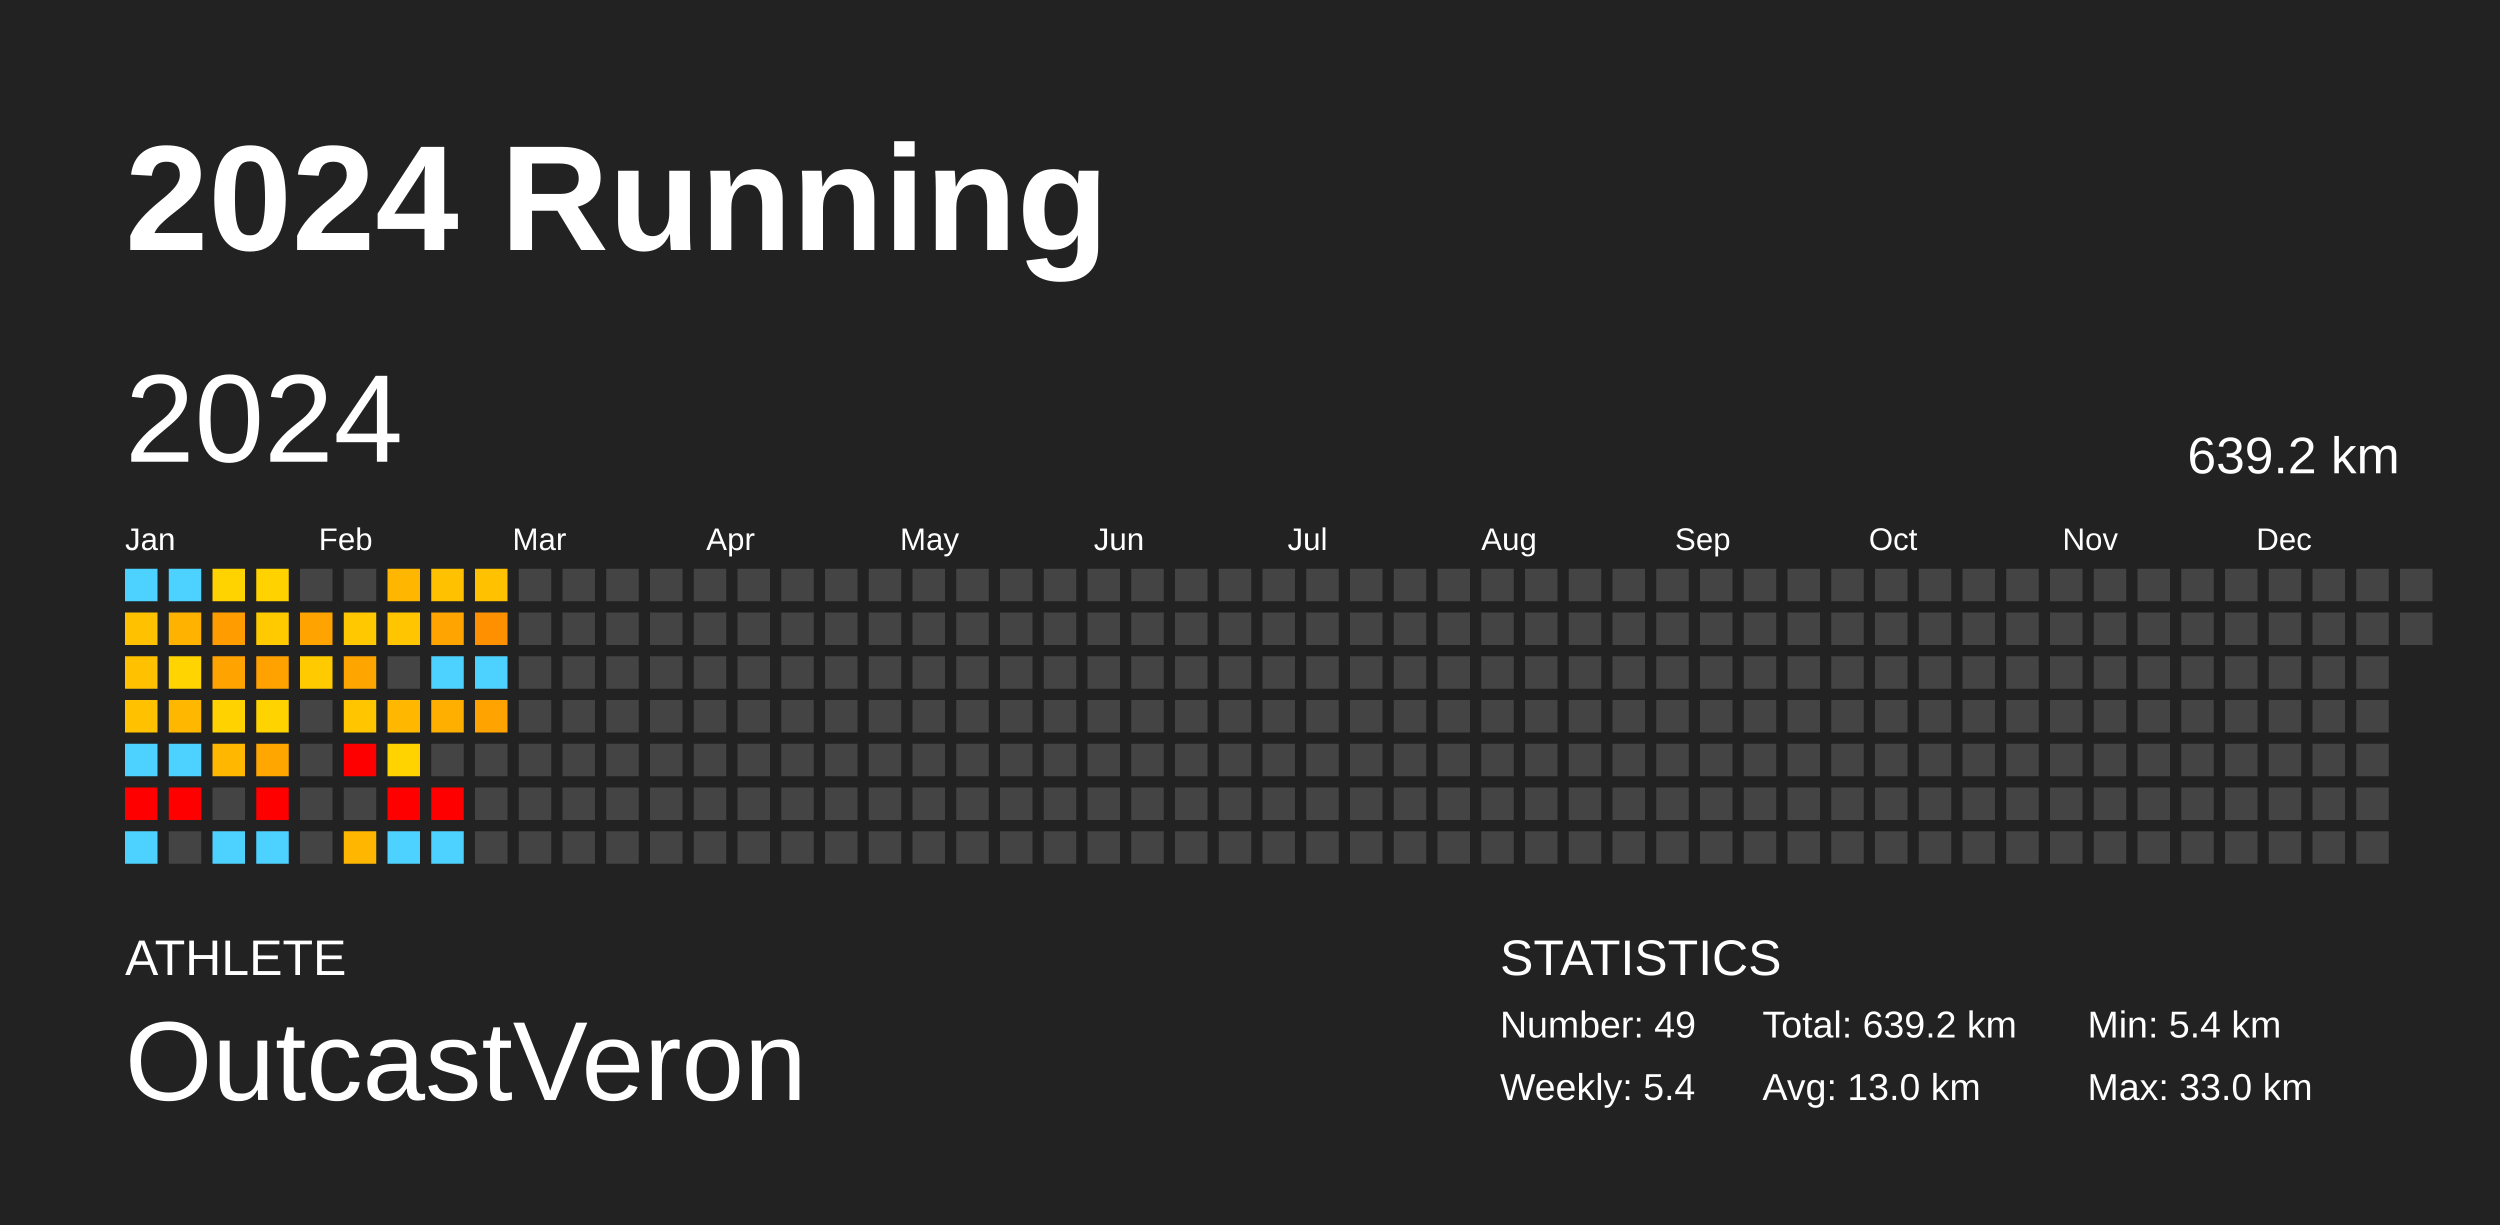
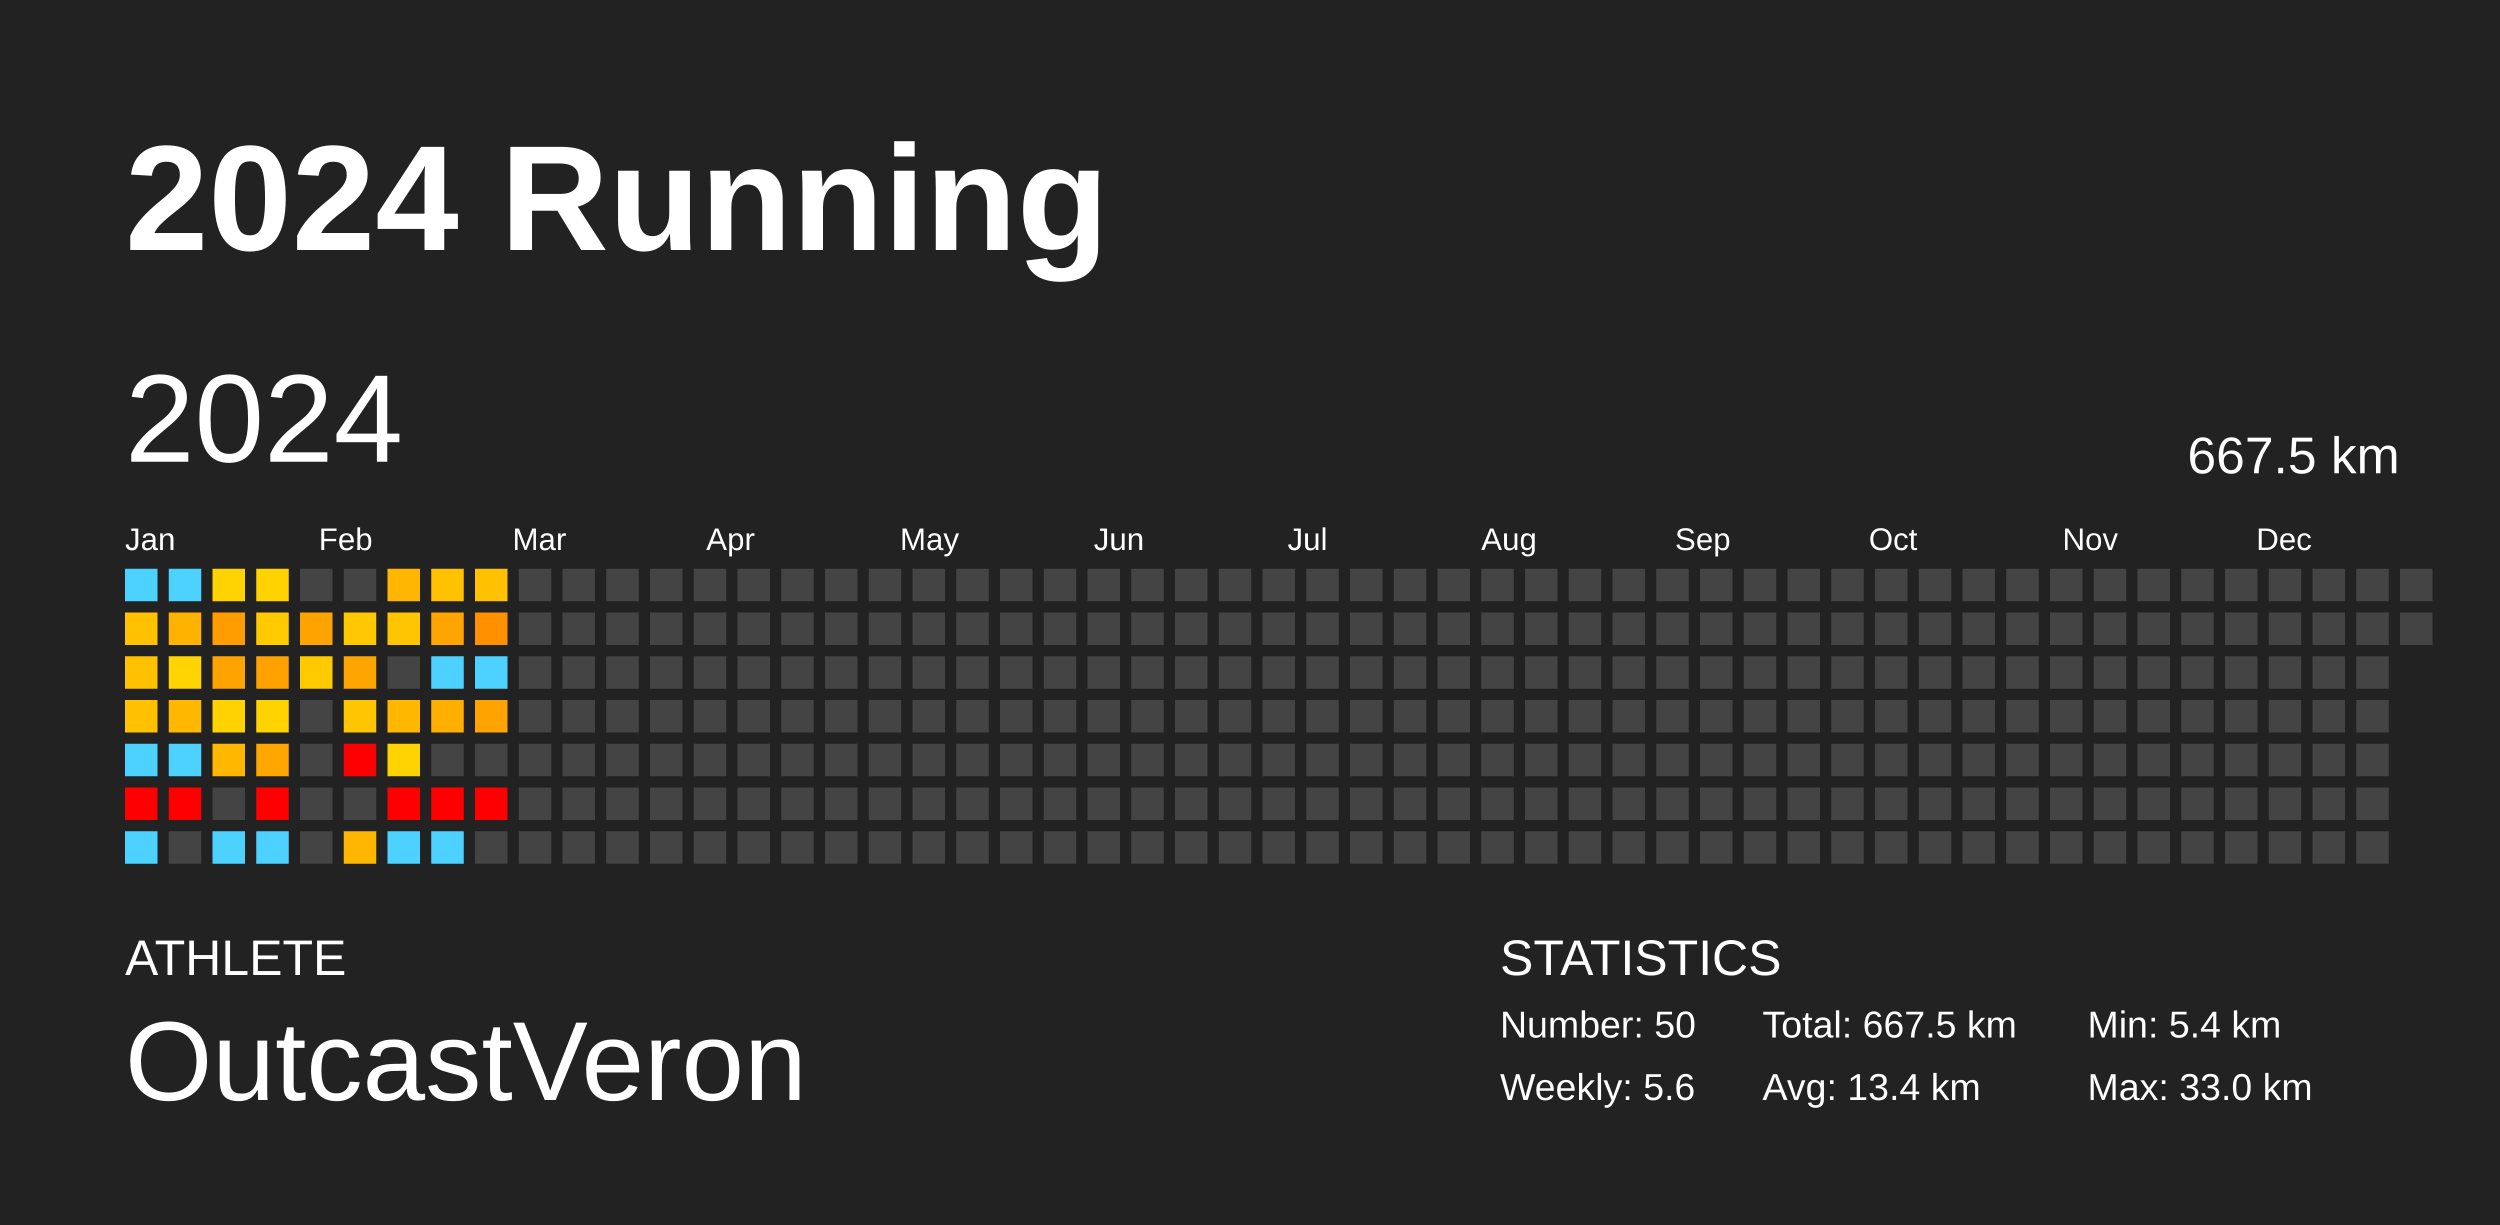
<svg xmlns="http://www.w3.org/2000/svg" baseProfile="full" height="98mm" version="1.1" viewBox="0,0,200,98" width="200mm">
  <defs />
  <rect fill="#222222" height="98" width="200" x="0" y="0" />
  <text fill="#FFFFFF" style="font-size:12px; font-family:Arial; font-weight:bold;" x="10" y="20">2024 Running</text>
  <text fill="#FFFFFF" style="font-size:4px; font-family:Arial" x="10" y="78">ATHLETE</text>
  <text fill="#FFFFFF" style="font-size:9px; font-family:Arial" x="10" y="88">OutcastVeron</text>
  <text fill="#FFFFFF" style="font-size:4px; font-family:Arial" x="120" y="78">STATISTICS</text>
-   <text fill="#FFFFFF" style="font-size:3px; font-family:Arial" x="120" y="83">Number: 49</text>
-   <text fill="#FFFFFF" style="font-size:3px; font-family:Arial" x="120" y="88">Weekly: 5.4</text>
-   <text fill="#FFFFFF" style="font-size:3px; font-family:Arial" x="141" y="83">Total: 639.2 km</text>
-   <text fill="#FFFFFF" style="font-size:3px; font-family:Arial" x="141" y="88">Avg: 13.0 km</text>
+   <text fill="#FFFFFF" style="font-size:3px; font-family:Arial" x="120" y="83">Number: 50</text>
+   <text fill="#FFFFFF" style="font-size:3px; font-family:Arial" x="120" y="88">Weekly: 5.6</text>
+   <text fill="#FFFFFF" style="font-size:3px; font-family:Arial" x="141" y="83">Total: 667.5 km</text>
+   <text fill="#FFFFFF" style="font-size:3px; font-family:Arial" x="141" y="88">Avg: 13.4 km</text>
  <text fill="#FFFFFF" style="font-size:3px; font-family:Arial" x="167" y="83">Min: 5.4 km</text>
  <text fill="#FFFFFF" style="font-size:3px; font-family:Arial" x="167" y="88">Max: 33.0 km</text>
  <text dominant-baseline="hanging" fill="#FFFFFF" style="font-size:10.0px; font-family:Arial;" x="10" y="30">2024</text>
-   <text dominant-baseline="hanging" fill="#FFFFFF" style="font-size:4.125px; font-family:Arial;" x="175" y="35">639.2 km</text>
+   <text dominant-baseline="hanging" fill="#FFFFFF" style="font-size:4.125px; font-family:Arial;" x="175" y="35">667.5 km</text>
  <text fill="#FFFFFF" style="font-size:2.5px; font-family:Arial" x="10.0" y="44">Jan</text>
  <text fill="#FFFFFF" style="font-size:2.5px; font-family:Arial" x="25.5" y="44">Feb</text>
  <text fill="#FFFFFF" style="font-size:2.5px; font-family:Arial" x="41.0" y="44">Mar</text>
  <text fill="#FFFFFF" style="font-size:2.5px; font-family:Arial" x="56.5" y="44">Apr</text>
  <text fill="#FFFFFF" style="font-size:2.5px; font-family:Arial" x="72.0" y="44">May</text>
  <text fill="#FFFFFF" style="font-size:2.5px; font-family:Arial" x="87.5" y="44">Jun</text>
  <text fill="#FFFFFF" style="font-size:2.5px; font-family:Arial" x="103.0" y="44">Jul</text>
  <text fill="#FFFFFF" style="font-size:2.5px; font-family:Arial" x="118.5" y="44">Aug</text>
  <text fill="#FFFFFF" style="font-size:2.5px; font-family:Arial" x="134.0" y="44">Sep</text>
  <text fill="#FFFFFF" style="font-size:2.5px; font-family:Arial" x="149.5" y="44">Oct</text>
  <text fill="#FFFFFF" style="font-size:2.5px; font-family:Arial" x="165.0" y="44">Nov</text>
  <text fill="#FFFFFF" style="font-size:2.5px; font-family:Arial" x="180.5" y="44">Dec</text>
  <rect fill="#4dd2ff" height="2.6" width="2.6" x="10.0" y="45.5" />
  <rect fill="#ffc100" height="2.6" width="2.6" x="10.0" y="49.0" />
  <rect fill="#ffc100" height="2.6" width="2.6" x="10.0" y="52.5" />
  <rect fill="#ffc100" height="2.6" width="2.6" x="10.0" y="56.0" />
  <rect fill="#4dd2ff" height="2.6" width="2.6" x="10.0" y="59.5" />
  <rect fill="red" height="2.6" width="2.6" x="10.0" y="63.0" />
  <rect fill="#4dd2ff" height="2.6" width="2.6" x="10.0" y="66.5" />
  <rect fill="#4dd2ff" height="2.6" width="2.6" x="13.5" y="45.5" />
  <rect fill="#ffb300" height="2.6" width="2.6" x="13.5" y="49.0" />
  <rect fill="#ffd400" height="2.6" width="2.6" x="13.5" y="52.5" />
  <rect fill="#ffb700" height="2.6" width="2.6" x="13.5" y="56.0" />
  <rect fill="#4dd2ff" height="2.6" width="2.6" x="13.5" y="59.5" />
  <rect fill="red" height="2.6" width="2.6" x="13.5" y="63.0" />
  <rect fill="#444444" height="2.6" width="2.6" x="13.5" y="66.5" />
  <rect fill="#ffd300" height="2.6" width="2.6" x="17.0" y="45.5" />
  <rect fill="#ff9d00" height="2.6" width="2.6" x="17.0" y="49.0" />
  <rect fill="#ffa300" height="2.6" width="2.6" x="17.0" y="52.5" />
  <rect fill="#ffd200" height="2.6" width="2.6" x="17.0" y="56.0" />
  <rect fill="#ffb700" height="2.6" width="2.6" x="17.0" y="59.5" />
  <rect fill="#444444" height="2.6" width="2.6" x="17.0" y="63.0" />
  <rect fill="#4dd2ff" height="2.6" width="2.6" x="17.0" y="66.5" />
  <rect fill="#ffd200" height="2.6" width="2.6" x="20.5" y="45.5" />
  <rect fill="#ffcb00" height="2.6" width="2.6" x="20.5" y="49.0" />
  <rect fill="#ffa200" height="2.6" width="2.6" x="20.5" y="52.5" />
  <rect fill="#ffd300" height="2.6" width="2.6" x="20.5" y="56.0" />
  <rect fill="#ffa700" height="2.6" width="2.6" x="20.5" y="59.5" />
  <rect fill="red" height="2.6" width="2.6" x="20.5" y="63.0" />
  <rect fill="#4dd2ff" height="2.6" width="2.6" x="20.5" y="66.5" />
  <rect fill="#444444" height="2.6" width="2.6" x="24.0" y="45.5" />
  <rect fill="#ffa300" height="2.6" width="2.6" x="24.0" y="49.0" />
  <rect fill="#ffcb00" height="2.6" width="2.6" x="24.0" y="52.5" />
  <rect fill="#444444" height="2.6" width="2.6" x="24.0" y="56.0" />
  <rect fill="#444444" height="2.6" width="2.6" x="24.0" y="59.5" />
  <rect fill="#444444" height="2.6" width="2.6" x="24.0" y="63.0" />
  <rect fill="#444444" height="2.6" width="2.6" x="24.0" y="66.5" />
  <rect fill="#444444" height="2.6" width="2.6" x="27.5" y="45.5" />
  <rect fill="#ffc800" height="2.6" width="2.6" x="27.5" y="49.0" />
  <rect fill="#ffa500" height="2.6" width="2.6" x="27.5" y="52.5" />
  <rect fill="#ffc600" height="2.6" width="2.6" x="27.5" y="56.0" />
  <rect fill="red" height="2.6" width="2.6" x="27.5" y="59.5" />
  <rect fill="#444444" height="2.6" width="2.6" x="27.5" y="63.0" />
  <rect fill="#ffb600" height="2.6" width="2.6" x="27.5" y="66.5" />
  <rect fill="#ffb600" height="2.6" width="2.6" x="31.0" y="45.5" />
  <rect fill="#ffc500" height="2.6" width="2.6" x="31.0" y="49.0" />
  <rect fill="#444444" height="2.6" width="2.6" x="31.0" y="52.5" />
  <rect fill="#ffb700" height="2.6" width="2.6" x="31.0" y="56.0" />
  <rect fill="#ffd300" height="2.6" width="2.6" x="31.0" y="59.5" />
  <rect fill="red" height="2.6" width="2.6" x="31.0" y="63.0" />
  <rect fill="#4dd2ff" height="2.6" width="2.6" x="31.0" y="66.5" />
  <rect fill="#ffc100" height="2.6" width="2.6" x="34.5" y="45.5" />
  <rect fill="#ffa400" height="2.6" width="2.6" x="34.5" y="49.0" />
  <rect fill="#4dd2ff" height="2.6" width="2.6" x="34.5" y="52.5" />
  <rect fill="#ffaf00" height="2.6" width="2.6" x="34.5" y="56.0" />
  <rect fill="#444444" height="2.6" width="2.6" x="34.5" y="59.5" />
  <rect fill="red" height="2.6" width="2.6" x="34.5" y="63.0" />
  <rect fill="#4dd2ff" height="2.6" width="2.6" x="34.5" y="66.5" />
  <rect fill="#ffc100" height="2.6" width="2.6" x="38.0" y="45.5" />
  <rect fill="#ff9000" height="2.6" width="2.6" x="38.0" y="49.0" />
  <rect fill="#4dd2ff" height="2.6" width="2.6" x="38.0" y="52.5" />
  <rect fill="#ffa300" height="2.6" width="2.6" x="38.0" y="56.0" />
  <rect fill="#444444" height="2.6" width="2.6" x="38.0" y="59.5" />
-   <rect fill="#444444" height="2.6" width="2.6" x="38.0" y="63.0" />
+   <rect fill="red" height="2.6" width="2.6" x="38.0" y="63.0" />
  <rect fill="#444444" height="2.6" width="2.6" x="38.0" y="66.5" />
  <rect fill="#444444" height="2.6" width="2.6" x="41.5" y="45.5" />
  <rect fill="#444444" height="2.6" width="2.6" x="41.5" y="49.0" />
  <rect fill="#444444" height="2.6" width="2.6" x="41.5" y="52.5" />
  <rect fill="#444444" height="2.6" width="2.6" x="41.5" y="56.0" />
  <rect fill="#444444" height="2.6" width="2.6" x="41.5" y="59.5" />
  <rect fill="#444444" height="2.6" width="2.6" x="41.5" y="63.0" />
  <rect fill="#444444" height="2.6" width="2.6" x="41.5" y="66.5" />
  <rect fill="#444444" height="2.6" width="2.6" x="45.0" y="45.5" />
  <rect fill="#444444" height="2.6" width="2.6" x="45.0" y="49.0" />
  <rect fill="#444444" height="2.6" width="2.6" x="45.0" y="52.5" />
  <rect fill="#444444" height="2.6" width="2.6" x="45.0" y="56.0" />
  <rect fill="#444444" height="2.6" width="2.6" x="45.0" y="59.5" />
  <rect fill="#444444" height="2.6" width="2.6" x="45.0" y="63.0" />
  <rect fill="#444444" height="2.6" width="2.6" x="45.0" y="66.5" />
  <rect fill="#444444" height="2.6" width="2.6" x="48.5" y="45.5" />
  <rect fill="#444444" height="2.6" width="2.6" x="48.5" y="49.0" />
  <rect fill="#444444" height="2.6" width="2.6" x="48.5" y="52.5" />
  <rect fill="#444444" height="2.6" width="2.6" x="48.5" y="56.0" />
  <rect fill="#444444" height="2.6" width="2.6" x="48.5" y="59.5" />
  <rect fill="#444444" height="2.6" width="2.6" x="48.5" y="63.0" />
  <rect fill="#444444" height="2.6" width="2.6" x="48.5" y="66.5" />
  <rect fill="#444444" height="2.6" width="2.6" x="52.0" y="45.5" />
  <rect fill="#444444" height="2.6" width="2.6" x="52.0" y="49.0" />
  <rect fill="#444444" height="2.6" width="2.6" x="52.0" y="52.5" />
  <rect fill="#444444" height="2.6" width="2.6" x="52.0" y="56.0" />
  <rect fill="#444444" height="2.6" width="2.6" x="52.0" y="59.5" />
  <rect fill="#444444" height="2.6" width="2.6" x="52.0" y="63.0" />
  <rect fill="#444444" height="2.6" width="2.6" x="52.0" y="66.5" />
  <rect fill="#444444" height="2.6" width="2.6" x="55.5" y="45.5" />
  <rect fill="#444444" height="2.6" width="2.6" x="55.5" y="49.0" />
  <rect fill="#444444" height="2.6" width="2.6" x="55.5" y="52.5" />
  <rect fill="#444444" height="2.6" width="2.6" x="55.5" y="56.0" />
  <rect fill="#444444" height="2.6" width="2.6" x="55.5" y="59.5" />
  <rect fill="#444444" height="2.6" width="2.6" x="55.5" y="63.0" />
  <rect fill="#444444" height="2.6" width="2.6" x="55.5" y="66.5" />
  <rect fill="#444444" height="2.6" width="2.6" x="59.0" y="45.5" />
  <rect fill="#444444" height="2.6" width="2.6" x="59.0" y="49.0" />
  <rect fill="#444444" height="2.6" width="2.6" x="59.0" y="52.5" />
  <rect fill="#444444" height="2.6" width="2.6" x="59.0" y="56.0" />
  <rect fill="#444444" height="2.6" width="2.6" x="59.0" y="59.5" />
  <rect fill="#444444" height="2.6" width="2.6" x="59.0" y="63.0" />
  <rect fill="#444444" height="2.6" width="2.6" x="59.0" y="66.5" />
  <rect fill="#444444" height="2.6" width="2.6" x="62.5" y="45.5" />
  <rect fill="#444444" height="2.6" width="2.6" x="62.5" y="49.0" />
  <rect fill="#444444" height="2.6" width="2.6" x="62.5" y="52.5" />
  <rect fill="#444444" height="2.6" width="2.6" x="62.5" y="56.0" />
  <rect fill="#444444" height="2.6" width="2.6" x="62.5" y="59.5" />
  <rect fill="#444444" height="2.6" width="2.6" x="62.5" y="63.0" />
  <rect fill="#444444" height="2.6" width="2.6" x="62.5" y="66.5" />
  <rect fill="#444444" height="2.6" width="2.6" x="66.0" y="45.5" />
  <rect fill="#444444" height="2.6" width="2.6" x="66.0" y="49.0" />
  <rect fill="#444444" height="2.6" width="2.6" x="66.0" y="52.5" />
  <rect fill="#444444" height="2.6" width="2.6" x="66.0" y="56.0" />
  <rect fill="#444444" height="2.6" width="2.6" x="66.0" y="59.5" />
  <rect fill="#444444" height="2.6" width="2.6" x="66.0" y="63.0" />
  <rect fill="#444444" height="2.6" width="2.6" x="66.0" y="66.5" />
  <rect fill="#444444" height="2.6" width="2.6" x="69.5" y="45.5" />
  <rect fill="#444444" height="2.6" width="2.6" x="69.5" y="49.0" />
  <rect fill="#444444" height="2.6" width="2.6" x="69.5" y="52.5" />
  <rect fill="#444444" height="2.6" width="2.6" x="69.5" y="56.0" />
  <rect fill="#444444" height="2.6" width="2.6" x="69.5" y="59.5" />
  <rect fill="#444444" height="2.6" width="2.6" x="69.5" y="63.0" />
  <rect fill="#444444" height="2.6" width="2.6" x="69.5" y="66.5" />
  <rect fill="#444444" height="2.6" width="2.6" x="73.0" y="45.5" />
  <rect fill="#444444" height="2.6" width="2.6" x="73.0" y="49.0" />
  <rect fill="#444444" height="2.6" width="2.6" x="73.0" y="52.5" />
  <rect fill="#444444" height="2.6" width="2.6" x="73.0" y="56.0" />
  <rect fill="#444444" height="2.6" width="2.6" x="73.0" y="59.5" />
  <rect fill="#444444" height="2.6" width="2.6" x="73.0" y="63.0" />
  <rect fill="#444444" height="2.6" width="2.6" x="73.0" y="66.5" />
  <rect fill="#444444" height="2.6" width="2.6" x="76.5" y="45.5" />
  <rect fill="#444444" height="2.6" width="2.6" x="76.5" y="49.0" />
  <rect fill="#444444" height="2.6" width="2.6" x="76.5" y="52.5" />
  <rect fill="#444444" height="2.6" width="2.6" x="76.5" y="56.0" />
  <rect fill="#444444" height="2.6" width="2.6" x="76.5" y="59.5" />
  <rect fill="#444444" height="2.6" width="2.6" x="76.5" y="63.0" />
  <rect fill="#444444" height="2.6" width="2.6" x="76.5" y="66.5" />
  <rect fill="#444444" height="2.6" width="2.6" x="80.0" y="45.5" />
  <rect fill="#444444" height="2.6" width="2.6" x="80.0" y="49.0" />
  <rect fill="#444444" height="2.6" width="2.6" x="80.0" y="52.5" />
  <rect fill="#444444" height="2.6" width="2.6" x="80.0" y="56.0" />
  <rect fill="#444444" height="2.6" width="2.6" x="80.0" y="59.5" />
  <rect fill="#444444" height="2.6" width="2.6" x="80.0" y="63.0" />
  <rect fill="#444444" height="2.6" width="2.6" x="80.0" y="66.5" />
  <rect fill="#444444" height="2.6" width="2.6" x="83.5" y="45.5" />
  <rect fill="#444444" height="2.6" width="2.6" x="83.5" y="49.0" />
  <rect fill="#444444" height="2.6" width="2.6" x="83.5" y="52.5" />
  <rect fill="#444444" height="2.6" width="2.6" x="83.5" y="56.0" />
  <rect fill="#444444" height="2.6" width="2.6" x="83.5" y="59.5" />
  <rect fill="#444444" height="2.6" width="2.6" x="83.5" y="63.0" />
  <rect fill="#444444" height="2.6" width="2.6" x="83.5" y="66.5" />
  <rect fill="#444444" height="2.6" width="2.6" x="87.0" y="45.5" />
  <rect fill="#444444" height="2.6" width="2.6" x="87.0" y="49.0" />
  <rect fill="#444444" height="2.6" width="2.6" x="87.0" y="52.5" />
  <rect fill="#444444" height="2.6" width="2.6" x="87.0" y="56.0" />
  <rect fill="#444444" height="2.6" width="2.6" x="87.0" y="59.5" />
  <rect fill="#444444" height="2.6" width="2.6" x="87.0" y="63.0" />
  <rect fill="#444444" height="2.6" width="2.6" x="87.0" y="66.5" />
  <rect fill="#444444" height="2.6" width="2.6" x="90.5" y="45.5" />
  <rect fill="#444444" height="2.6" width="2.6" x="90.5" y="49.0" />
  <rect fill="#444444" height="2.6" width="2.6" x="90.5" y="52.5" />
  <rect fill="#444444" height="2.6" width="2.6" x="90.5" y="56.0" />
  <rect fill="#444444" height="2.6" width="2.6" x="90.5" y="59.5" />
  <rect fill="#444444" height="2.6" width="2.6" x="90.5" y="63.0" />
  <rect fill="#444444" height="2.6" width="2.6" x="90.5" y="66.5" />
  <rect fill="#444444" height="2.6" width="2.6" x="94.0" y="45.5" />
  <rect fill="#444444" height="2.6" width="2.6" x="94.0" y="49.0" />
  <rect fill="#444444" height="2.6" width="2.6" x="94.0" y="52.5" />
  <rect fill="#444444" height="2.6" width="2.6" x="94.0" y="56.0" />
  <rect fill="#444444" height="2.6" width="2.6" x="94.0" y="59.5" />
  <rect fill="#444444" height="2.6" width="2.6" x="94.0" y="63.0" />
  <rect fill="#444444" height="2.6" width="2.6" x="94.0" y="66.5" />
  <rect fill="#444444" height="2.6" width="2.6" x="97.5" y="45.5" />
  <rect fill="#444444" height="2.6" width="2.6" x="97.5" y="49.0" />
  <rect fill="#444444" height="2.6" width="2.6" x="97.5" y="52.5" />
  <rect fill="#444444" height="2.6" width="2.6" x="97.5" y="56.0" />
  <rect fill="#444444" height="2.6" width="2.6" x="97.5" y="59.5" />
  <rect fill="#444444" height="2.6" width="2.6" x="97.5" y="63.0" />
  <rect fill="#444444" height="2.6" width="2.6" x="97.5" y="66.5" />
  <rect fill="#444444" height="2.6" width="2.6" x="101.0" y="45.5" />
  <rect fill="#444444" height="2.6" width="2.6" x="101.0" y="49.0" />
  <rect fill="#444444" height="2.6" width="2.6" x="101.0" y="52.5" />
  <rect fill="#444444" height="2.6" width="2.6" x="101.0" y="56.0" />
  <rect fill="#444444" height="2.6" width="2.6" x="101.0" y="59.5" />
  <rect fill="#444444" height="2.6" width="2.6" x="101.0" y="63.0" />
  <rect fill="#444444" height="2.6" width="2.6" x="101.0" y="66.5" />
  <rect fill="#444444" height="2.6" width="2.6" x="104.5" y="45.5" />
  <rect fill="#444444" height="2.6" width="2.6" x="104.5" y="49.0" />
  <rect fill="#444444" height="2.6" width="2.6" x="104.5" y="52.5" />
  <rect fill="#444444" height="2.6" width="2.6" x="104.5" y="56.0" />
  <rect fill="#444444" height="2.6" width="2.6" x="104.5" y="59.5" />
  <rect fill="#444444" height="2.6" width="2.6" x="104.5" y="63.0" />
  <rect fill="#444444" height="2.6" width="2.6" x="104.5" y="66.5" />
  <rect fill="#444444" height="2.6" width="2.6" x="108.0" y="45.5" />
  <rect fill="#444444" height="2.6" width="2.6" x="108.0" y="49.0" />
  <rect fill="#444444" height="2.6" width="2.6" x="108.0" y="52.5" />
  <rect fill="#444444" height="2.6" width="2.6" x="108.0" y="56.0" />
  <rect fill="#444444" height="2.6" width="2.6" x="108.0" y="59.5" />
  <rect fill="#444444" height="2.6" width="2.6" x="108.0" y="63.0" />
  <rect fill="#444444" height="2.6" width="2.6" x="108.0" y="66.5" />
  <rect fill="#444444" height="2.6" width="2.6" x="111.5" y="45.5" />
  <rect fill="#444444" height="2.6" width="2.6" x="111.5" y="49.0" />
  <rect fill="#444444" height="2.6" width="2.6" x="111.5" y="52.5" />
  <rect fill="#444444" height="2.6" width="2.6" x="111.5" y="56.0" />
  <rect fill="#444444" height="2.6" width="2.6" x="111.5" y="59.5" />
  <rect fill="#444444" height="2.6" width="2.6" x="111.5" y="63.0" />
  <rect fill="#444444" height="2.6" width="2.6" x="111.5" y="66.5" />
  <rect fill="#444444" height="2.6" width="2.6" x="115.0" y="45.5" />
  <rect fill="#444444" height="2.6" width="2.6" x="115.0" y="49.0" />
  <rect fill="#444444" height="2.6" width="2.6" x="115.0" y="52.5" />
  <rect fill="#444444" height="2.6" width="2.6" x="115.0" y="56.0" />
  <rect fill="#444444" height="2.6" width="2.6" x="115.0" y="59.5" />
  <rect fill="#444444" height="2.6" width="2.6" x="115.0" y="63.0" />
  <rect fill="#444444" height="2.6" width="2.6" x="115.0" y="66.5" />
  <rect fill="#444444" height="2.6" width="2.6" x="118.5" y="45.5" />
  <rect fill="#444444" height="2.6" width="2.6" x="118.5" y="49.0" />
  <rect fill="#444444" height="2.6" width="2.6" x="118.5" y="52.5" />
  <rect fill="#444444" height="2.6" width="2.6" x="118.5" y="56.0" />
  <rect fill="#444444" height="2.6" width="2.6" x="118.5" y="59.5" />
  <rect fill="#444444" height="2.6" width="2.6" x="118.5" y="63.0" />
  <rect fill="#444444" height="2.6" width="2.6" x="118.5" y="66.5" />
  <rect fill="#444444" height="2.6" width="2.6" x="122.0" y="45.5" />
  <rect fill="#444444" height="2.6" width="2.6" x="122.0" y="49.0" />
  <rect fill="#444444" height="2.6" width="2.6" x="122.0" y="52.5" />
  <rect fill="#444444" height="2.6" width="2.6" x="122.0" y="56.0" />
  <rect fill="#444444" height="2.6" width="2.6" x="122.0" y="59.5" />
  <rect fill="#444444" height="2.6" width="2.6" x="122.0" y="63.0" />
  <rect fill="#444444" height="2.6" width="2.6" x="122.0" y="66.5" />
  <rect fill="#444444" height="2.6" width="2.6" x="125.5" y="45.5" />
  <rect fill="#444444" height="2.6" width="2.6" x="125.5" y="49.0" />
  <rect fill="#444444" height="2.6" width="2.6" x="125.5" y="52.5" />
  <rect fill="#444444" height="2.6" width="2.6" x="125.5" y="56.0" />
  <rect fill="#444444" height="2.6" width="2.6" x="125.5" y="59.5" />
  <rect fill="#444444" height="2.6" width="2.6" x="125.5" y="63.0" />
  <rect fill="#444444" height="2.6" width="2.6" x="125.5" y="66.5" />
  <rect fill="#444444" height="2.6" width="2.6" x="129.0" y="45.5" />
  <rect fill="#444444" height="2.6" width="2.6" x="129.0" y="49.0" />
  <rect fill="#444444" height="2.6" width="2.6" x="129.0" y="52.5" />
  <rect fill="#444444" height="2.6" width="2.6" x="129.0" y="56.0" />
  <rect fill="#444444" height="2.6" width="2.6" x="129.0" y="59.5" />
  <rect fill="#444444" height="2.6" width="2.6" x="129.0" y="63.0" />
  <rect fill="#444444" height="2.6" width="2.6" x="129.0" y="66.5" />
  <rect fill="#444444" height="2.6" width="2.6" x="132.5" y="45.5" />
  <rect fill="#444444" height="2.6" width="2.6" x="132.5" y="49.0" />
  <rect fill="#444444" height="2.6" width="2.6" x="132.5" y="52.5" />
  <rect fill="#444444" height="2.6" width="2.6" x="132.5" y="56.0" />
  <rect fill="#444444" height="2.6" width="2.6" x="132.5" y="59.5" />
  <rect fill="#444444" height="2.6" width="2.6" x="132.5" y="63.0" />
  <rect fill="#444444" height="2.6" width="2.6" x="132.5" y="66.5" />
  <rect fill="#444444" height="2.6" width="2.6" x="136.0" y="45.5" />
  <rect fill="#444444" height="2.6" width="2.6" x="136.0" y="49.0" />
  <rect fill="#444444" height="2.6" width="2.6" x="136.0" y="52.5" />
  <rect fill="#444444" height="2.6" width="2.6" x="136.0" y="56.0" />
  <rect fill="#444444" height="2.6" width="2.6" x="136.0" y="59.5" />
  <rect fill="#444444" height="2.6" width="2.6" x="136.0" y="63.0" />
  <rect fill="#444444" height="2.6" width="2.6" x="136.0" y="66.5" />
  <rect fill="#444444" height="2.6" width="2.6" x="139.5" y="45.5" />
  <rect fill="#444444" height="2.6" width="2.6" x="139.5" y="49.0" />
  <rect fill="#444444" height="2.6" width="2.6" x="139.5" y="52.5" />
  <rect fill="#444444" height="2.6" width="2.6" x="139.5" y="56.0" />
  <rect fill="#444444" height="2.6" width="2.6" x="139.5" y="59.5" />
  <rect fill="#444444" height="2.6" width="2.6" x="139.5" y="63.0" />
  <rect fill="#444444" height="2.6" width="2.6" x="139.5" y="66.5" />
  <rect fill="#444444" height="2.6" width="2.6" x="143.0" y="45.5" />
  <rect fill="#444444" height="2.6" width="2.6" x="143.0" y="49.0" />
  <rect fill="#444444" height="2.6" width="2.6" x="143.0" y="52.5" />
  <rect fill="#444444" height="2.6" width="2.6" x="143.0" y="56.0" />
  <rect fill="#444444" height="2.6" width="2.6" x="143.0" y="59.5" />
  <rect fill="#444444" height="2.6" width="2.6" x="143.0" y="63.0" />
  <rect fill="#444444" height="2.6" width="2.6" x="143.0" y="66.5" />
  <rect fill="#444444" height="2.6" width="2.6" x="146.5" y="45.5" />
  <rect fill="#444444" height="2.6" width="2.6" x="146.5" y="49.0" />
  <rect fill="#444444" height="2.6" width="2.6" x="146.5" y="52.5" />
  <rect fill="#444444" height="2.6" width="2.6" x="146.5" y="56.0" />
  <rect fill="#444444" height="2.6" width="2.6" x="146.5" y="59.5" />
  <rect fill="#444444" height="2.6" width="2.6" x="146.5" y="63.0" />
  <rect fill="#444444" height="2.6" width="2.6" x="146.5" y="66.5" />
  <rect fill="#444444" height="2.6" width="2.6" x="150.0" y="45.5" />
  <rect fill="#444444" height="2.6" width="2.6" x="150.0" y="49.0" />
  <rect fill="#444444" height="2.6" width="2.6" x="150.0" y="52.5" />
  <rect fill="#444444" height="2.6" width="2.6" x="150.0" y="56.0" />
  <rect fill="#444444" height="2.6" width="2.6" x="150.0" y="59.5" />
  <rect fill="#444444" height="2.6" width="2.6" x="150.0" y="63.0" />
  <rect fill="#444444" height="2.6" width="2.6" x="150.0" y="66.5" />
  <rect fill="#444444" height="2.6" width="2.6" x="153.5" y="45.5" />
  <rect fill="#444444" height="2.6" width="2.6" x="153.5" y="49.0" />
  <rect fill="#444444" height="2.6" width="2.6" x="153.5" y="52.5" />
  <rect fill="#444444" height="2.6" width="2.6" x="153.5" y="56.0" />
  <rect fill="#444444" height="2.6" width="2.6" x="153.5" y="59.5" />
  <rect fill="#444444" height="2.6" width="2.6" x="153.5" y="63.0" />
  <rect fill="#444444" height="2.6" width="2.6" x="153.5" y="66.5" />
  <rect fill="#444444" height="2.6" width="2.6" x="157.0" y="45.5" />
  <rect fill="#444444" height="2.6" width="2.6" x="157.0" y="49.0" />
  <rect fill="#444444" height="2.6" width="2.6" x="157.0" y="52.5" />
  <rect fill="#444444" height="2.6" width="2.6" x="157.0" y="56.0" />
  <rect fill="#444444" height="2.6" width="2.6" x="157.0" y="59.5" />
  <rect fill="#444444" height="2.6" width="2.6" x="157.0" y="63.0" />
  <rect fill="#444444" height="2.6" width="2.6" x="157.0" y="66.5" />
  <rect fill="#444444" height="2.6" width="2.6" x="160.5" y="45.5" />
  <rect fill="#444444" height="2.6" width="2.6" x="160.5" y="49.0" />
  <rect fill="#444444" height="2.6" width="2.6" x="160.5" y="52.5" />
  <rect fill="#444444" height="2.6" width="2.6" x="160.5" y="56.0" />
  <rect fill="#444444" height="2.6" width="2.6" x="160.5" y="59.5" />
  <rect fill="#444444" height="2.6" width="2.6" x="160.5" y="63.0" />
  <rect fill="#444444" height="2.6" width="2.6" x="160.5" y="66.5" />
  <rect fill="#444444" height="2.6" width="2.6" x="164.0" y="45.5" />
  <rect fill="#444444" height="2.6" width="2.6" x="164.0" y="49.0" />
  <rect fill="#444444" height="2.6" width="2.6" x="164.0" y="52.5" />
  <rect fill="#444444" height="2.6" width="2.6" x="164.0" y="56.0" />
  <rect fill="#444444" height="2.6" width="2.6" x="164.0" y="59.5" />
  <rect fill="#444444" height="2.6" width="2.6" x="164.0" y="63.0" />
  <rect fill="#444444" height="2.6" width="2.6" x="164.0" y="66.5" />
  <rect fill="#444444" height="2.6" width="2.6" x="167.5" y="45.5" />
  <rect fill="#444444" height="2.6" width="2.6" x="167.5" y="49.0" />
  <rect fill="#444444" height="2.6" width="2.6" x="167.5" y="52.5" />
  <rect fill="#444444" height="2.6" width="2.6" x="167.5" y="56.0" />
  <rect fill="#444444" height="2.6" width="2.6" x="167.5" y="59.5" />
  <rect fill="#444444" height="2.6" width="2.6" x="167.5" y="63.0" />
  <rect fill="#444444" height="2.6" width="2.6" x="167.5" y="66.5" />
  <rect fill="#444444" height="2.6" width="2.6" x="171.0" y="45.5" />
  <rect fill="#444444" height="2.6" width="2.6" x="171.0" y="49.0" />
  <rect fill="#444444" height="2.6" width="2.6" x="171.0" y="52.5" />
  <rect fill="#444444" height="2.6" width="2.6" x="171.0" y="56.0" />
  <rect fill="#444444" height="2.6" width="2.6" x="171.0" y="59.5" />
  <rect fill="#444444" height="2.6" width="2.6" x="171.0" y="63.0" />
  <rect fill="#444444" height="2.6" width="2.6" x="171.0" y="66.5" />
  <rect fill="#444444" height="2.6" width="2.6" x="174.5" y="45.5" />
  <rect fill="#444444" height="2.6" width="2.6" x="174.5" y="49.0" />
  <rect fill="#444444" height="2.6" width="2.6" x="174.5" y="52.5" />
  <rect fill="#444444" height="2.6" width="2.6" x="174.5" y="56.0" />
  <rect fill="#444444" height="2.6" width="2.6" x="174.5" y="59.5" />
  <rect fill="#444444" height="2.6" width="2.6" x="174.5" y="63.0" />
  <rect fill="#444444" height="2.6" width="2.6" x="174.5" y="66.5" />
  <rect fill="#444444" height="2.6" width="2.6" x="178.0" y="45.5" />
  <rect fill="#444444" height="2.6" width="2.6" x="178.0" y="49.0" />
  <rect fill="#444444" height="2.6" width="2.6" x="178.0" y="52.5" />
  <rect fill="#444444" height="2.6" width="2.6" x="178.0" y="56.0" />
  <rect fill="#444444" height="2.6" width="2.6" x="178.0" y="59.5" />
  <rect fill="#444444" height="2.6" width="2.6" x="178.0" y="63.0" />
  <rect fill="#444444" height="2.6" width="2.6" x="178.0" y="66.5" />
  <rect fill="#444444" height="2.6" width="2.6" x="181.5" y="45.5" />
  <rect fill="#444444" height="2.6" width="2.6" x="181.5" y="49.0" />
  <rect fill="#444444" height="2.6" width="2.6" x="181.5" y="52.5" />
  <rect fill="#444444" height="2.6" width="2.6" x="181.5" y="56.0" />
  <rect fill="#444444" height="2.6" width="2.6" x="181.5" y="59.5" />
  <rect fill="#444444" height="2.6" width="2.6" x="181.5" y="63.0" />
  <rect fill="#444444" height="2.6" width="2.6" x="181.5" y="66.5" />
  <rect fill="#444444" height="2.6" width="2.6" x="185.0" y="45.5" />
  <rect fill="#444444" height="2.6" width="2.6" x="185.0" y="49.0" />
  <rect fill="#444444" height="2.6" width="2.6" x="185.0" y="52.5" />
  <rect fill="#444444" height="2.6" width="2.6" x="185.0" y="56.0" />
  <rect fill="#444444" height="2.6" width="2.6" x="185.0" y="59.5" />
  <rect fill="#444444" height="2.6" width="2.6" x="185.0" y="63.0" />
  <rect fill="#444444" height="2.6" width="2.6" x="185.0" y="66.5" />
  <rect fill="#444444" height="2.6" width="2.6" x="188.5" y="45.5" />
  <rect fill="#444444" height="2.6" width="2.6" x="188.5" y="49.0" />
  <rect fill="#444444" height="2.6" width="2.6" x="188.5" y="52.5" />
  <rect fill="#444444" height="2.6" width="2.6" x="188.5" y="56.0" />
  <rect fill="#444444" height="2.6" width="2.6" x="188.5" y="59.5" />
  <rect fill="#444444" height="2.6" width="2.6" x="188.5" y="63.0" />
  <rect fill="#444444" height="2.6" width="2.6" x="188.5" y="66.5" />
  <rect fill="#444444" height="2.6" width="2.6" x="192.0" y="45.5" />
  <rect fill="#444444" height="2.6" width="2.6" x="192.0" y="49.0" />
</svg>
